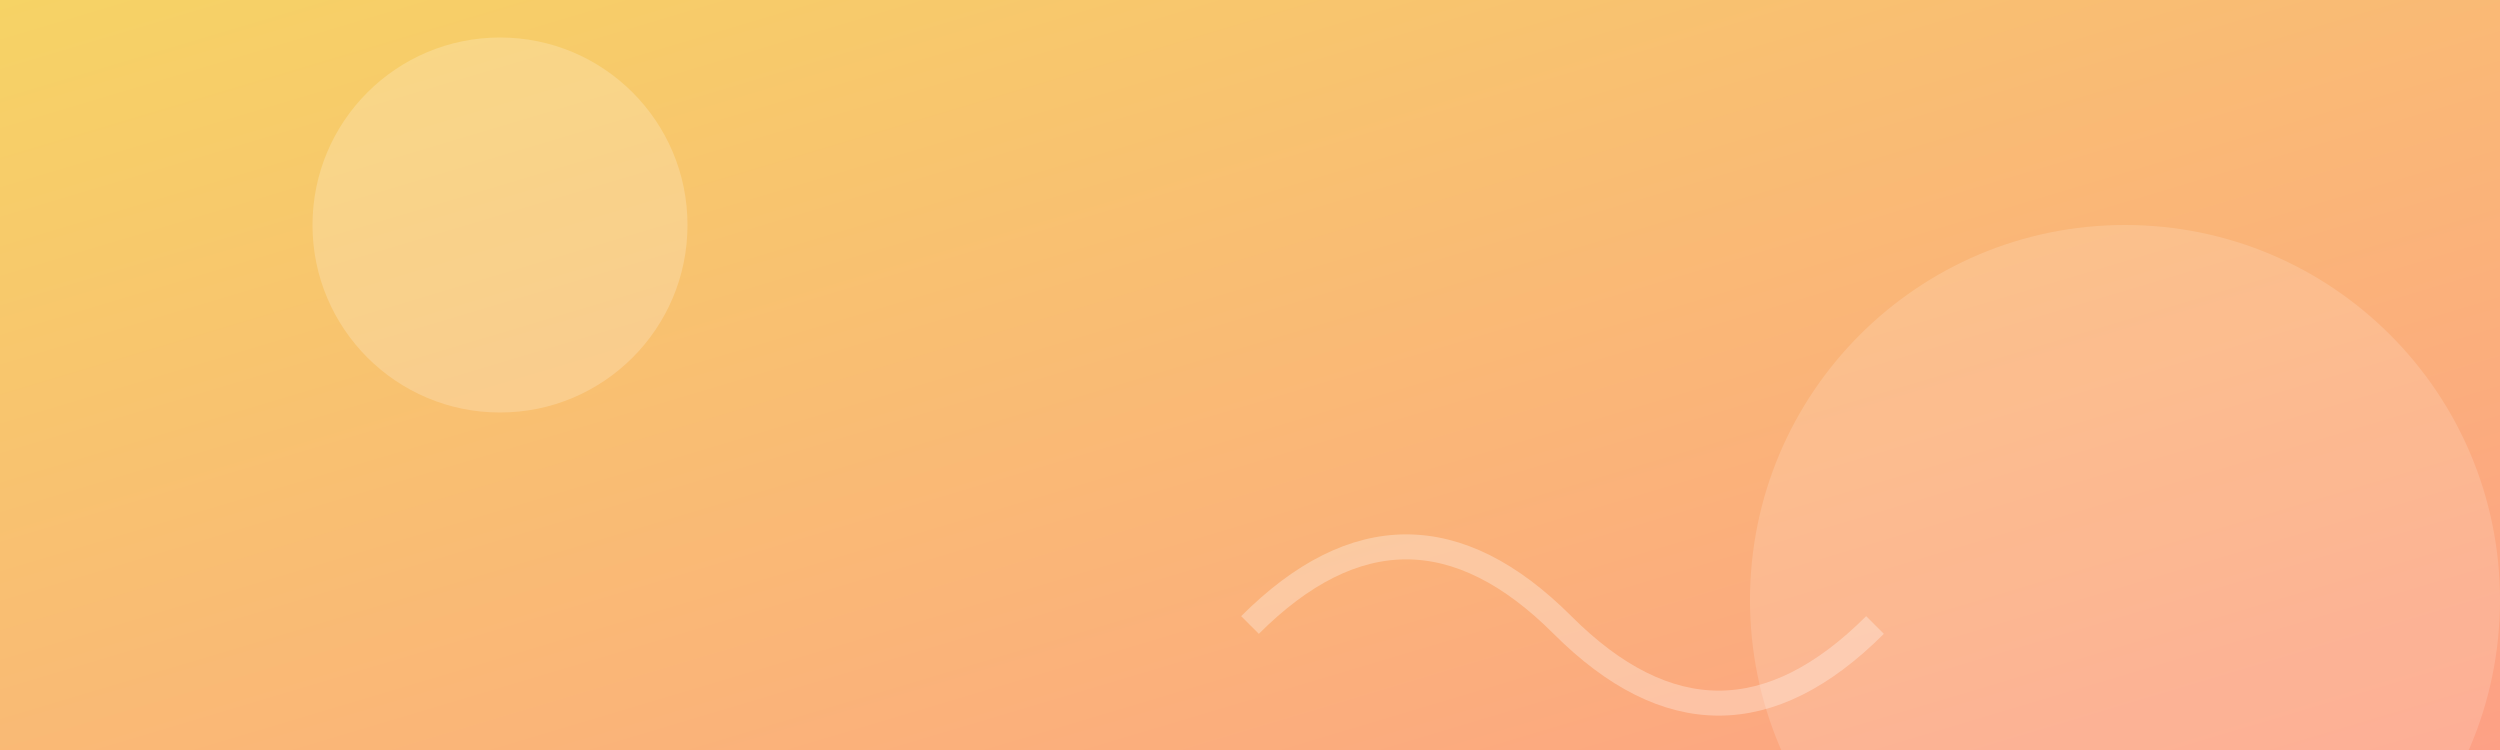
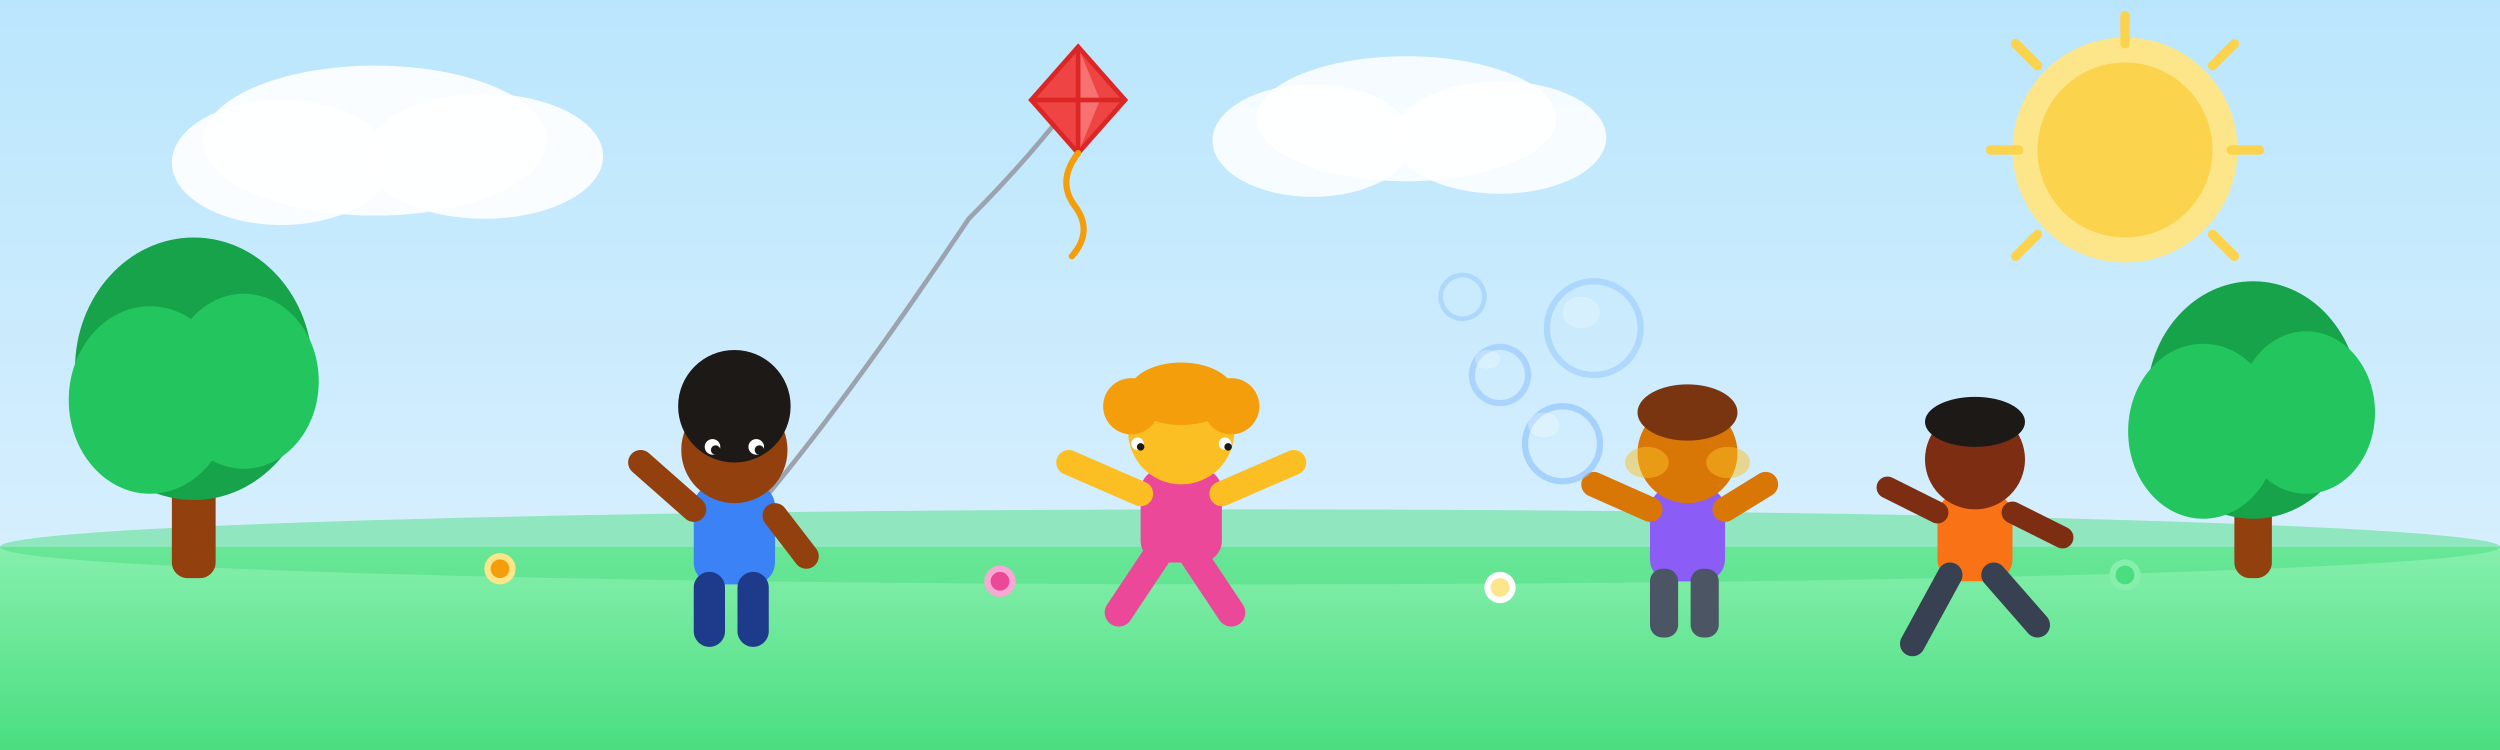
<svg xmlns="http://www.w3.org/2000/svg" width="800" height="240" viewBox="0 0 800 240" preserveAspectRatio="xMidYMid slice">
  <defs>
-     <linearGradient id="grad-childhood" x1="0%" y1="0%" x2="100%" y2="100%">
-       <stop offset="0%" style="stop-color:#f6d365;stop-opacity:1" />
-       <stop offset="100%" style="stop-color:#fda085;stop-opacity:1" />
+     <linearGradient id="sky" x1="0%" y1="0%" x2="0%" y2="100%">
+       <stop offset="0%" stop-color="#BAE6FD" />
+       <stop offset="100%" stop-color="#E0F2FE" />
+     </linearGradient>
+     <linearGradient id="grass" x1="0%" y1="0%" x2="0%" y2="100%">
+       <stop offset="0%" stop-color="#86EFAC" />
+       <stop offset="100%" stop-color="#4ADE80" />
    </linearGradient>
  </defs>
-   <rect width="100%" height="100%" fill="url(#grad-childhood)" />
-   <circle cx="20%" cy="30%" r="60" fill="rgba(255,255,255,0.2)" />
-   <circle cx="85%" cy="80%" r="120" fill="rgba(255,255,255,0.15)" />
-   <path d="M400,200 Q450,150 500,200 T600,200" stroke="rgba(255,255,255,0.3)" stroke-width="8" fill="none" />
+   <rect width="800" height="240" fill="url(#sky)" />
+   <circle cx="680" cy="48" r="36" fill="#FDE68A" />
+   <circle cx="680" cy="48" r="28" fill="#FCD34D" />
+   <line x1="680" y1="5" x2="680" y2="14" stroke="#FCD34D" stroke-width="3" stroke-linecap="round" />
+   <line x1="715" y1="14" x2="708" y2="21" stroke="#FCD34D" stroke-width="3" stroke-linecap="round" />
+   <line x1="723" y1="48" x2="714" y2="48" stroke="#FCD34D" stroke-width="3" stroke-linecap="round" />
+   <line x1="715" y1="82" x2="708" y2="75" stroke="#FCD34D" stroke-width="3" stroke-linecap="round" />
+   <line x1="645" y1="14" x2="652" y2="21" stroke="#FCD34D" stroke-width="3" stroke-linecap="round" />
+   <line x1="637" y1="48" x2="646" y2="48" stroke="#FCD34D" stroke-width="3" stroke-linecap="round" />
+   <line x1="645" y1="82" x2="652" y2="75" stroke="#FCD34D" stroke-width="3" stroke-linecap="round" />
+   <ellipse cx="120" cy="45" rx="55" ry="24" fill="white" opacity="0.9" />
+   <ellipse cx="90" cy="52" rx="35" ry="20" fill="white" opacity="0.9" />
+   <ellipse cx="155" cy="50" rx="38" ry="20" fill="white" opacity="0.9" />
+   <ellipse cx="450" cy="38" rx="48" ry="20" fill="white" opacity="0.85" />
+   <ellipse cx="420" cy="45" rx="32" ry="18" fill="white" opacity="0.85" />
+   <ellipse cx="480" cy="44" rx="34" ry="18" fill="white" opacity="0.85" />
+   <rect x="0" y="175" width="800" height="65" fill="url(#grass)" />
+   <ellipse cx="400" cy="175" rx="400" ry="12" fill="#4ADE80" opacity="0.5" />
+   <rect x="55" y="130" width="14" height="55" rx="5" fill="#92400E" />
+   <ellipse cx="62" cy="118" rx="38" ry="42" fill="#16A34A" />
+   <ellipse cx="48" cy="128" rx="26" ry="30" fill="#22C55E" />
+   <ellipse cx="78" cy="122" rx="24" ry="28" fill="#22C55E" />
+   <rect x="715" y="140" width="12" height="45" rx="5" fill="#92400E" />
+   <ellipse cx="721" cy="128" rx="34" ry="38" fill="#16A34A" />
+   <ellipse cx="705" cy="138" rx="24" ry="28" fill="#22C55E" />
+   <ellipse cx="738" cy="132" rx="22" ry="26" fill="#22C55E" />
+   <path d="M 240 165 Q 270 130 310 70 Q 330 50 345 30" stroke="#9CA3AF" stroke-width="1.5" fill="none" />
+   <polygon points="345,15 360,32 345,49 330,32" fill="#EF4444" stroke="#DC2626" stroke-width="1.5" />
+   <polygon points="345,15 352,32 345,49" fill="#F87171" />
+   <line x1="330" y1="32" x2="360" y2="32" stroke="#DC2626" stroke-width="1.5" />
+   <line x1="345" y1="15" x2="345" y2="49" stroke="#DC2626" stroke-width="1.5" />
+   <path d="M 345 49 Q 338 58 344 66 Q 350 74 343 82" stroke="#F59E0B" stroke-width="2" fill="none" stroke-linecap="round" />
+   <rect x="222" y="155" width="26" height="32" rx="7" fill="#3B82F6" />
+   <circle cx="235" cy="144" r="17" fill="#92400E" />
+   <circle cx="235" cy="130" r="18" fill="#1C1917" />
+   <circle cx="228" cy="143" r="2.5" fill="white" />
+   <circle cx="242" cy="143" r="2.5" fill="white" />
+   <circle cx="229" cy="144" r="1.5" fill="#1C1917" />
+   <circle cx="243" cy="144" r="1.5" fill="#1C1917" />
+   <line x1="222" y1="163" x2="205" y2="148" stroke="#92400E" stroke-width="8" stroke-linecap="round" />
+   <line x1="248" y1="165" x2="258" y2="178" stroke="#92400E" stroke-width="8" stroke-linecap="round" />
+   <rect x="222" y="183" width="10" height="24" rx="5" fill="#1E3A8A" />
+   <rect x="236" y="183" width="10" height="24" rx="5" fill="#1E3A8A" />
+   <rect x="365" y="150" width="26" height="30" rx="7" fill="#EC4899" />
+   <circle cx="378" cy="138" r="17" fill="#FBBF24" />
+   <circle cx="362" cy="130" r="9" fill="#F59E0B" />
+   <circle cx="394" cy="130" r="9" fill="#F59E0B" />
+   <ellipse cx="378" cy="126" rx="17" ry="10" fill="#F59E0B" />
+   <circle cx="364" cy="142" r="2" fill="white" />
+   <circle cx="392" cy="142" r="2" fill="white" />
+   <circle cx="365" cy="143" r="1.2" fill="#1C1917" />
+   <circle cx="393" cy="143" r="1.2" fill="#1C1917" />
+   <line x1="365" y1="158" x2="342" y2="148" stroke="#FBBF24" stroke-width="8" stroke-linecap="round" />
+   <line x1="391" y1="158" x2="414" y2="148" stroke="#FBBF24" stroke-width="8" stroke-linecap="round" />
+   <line x1="370" y1="178" x2="358" y2="196" stroke="#EC4899" stroke-width="9" stroke-linecap="round" />
+   <line x1="382" y1="178" x2="394" y2="196" stroke="#EC4899" stroke-width="9" stroke-linecap="round" />
+   <rect x="528" y="156" width="24" height="30" rx="7" fill="#8B5CF6" />
+   <circle cx="540" cy="145" r="16" fill="#D97706" />
+   <ellipse cx="540" cy="132" rx="16" ry="9" fill="#78350F" />
+   <ellipse cx="527" cy="148" rx="7" ry="5" fill="#FBBF24" opacity="0.5" />
+   <ellipse cx="553" cy="148" rx="7" ry="5" fill="#FBBF24" opacity="0.5" />
+   <line x1="528" y1="163" x2="510" y2="155" stroke="#D97706" stroke-width="8" stroke-linecap="round" />
+   <line x1="552" y1="163" x2="565" y2="155" stroke="#D97706" stroke-width="8" stroke-linecap="round" />
+   <rect x="528" y="182" width="9" height="22" rx="4" fill="#4B5563" />
+   <rect x="541" y="182" width="9" height="22" rx="4" fill="#4B5563" />
+   <circle cx="500" cy="142" r="12" fill="none" stroke="rgba(147,197,253,0.7)" stroke-width="2" />
+   <circle cx="480" cy="120" r="9" fill="none" stroke="rgba(147,197,253,0.6)" stroke-width="2" />
+   <circle cx="510" cy="105" r="15" fill="none" stroke="rgba(147,197,253,0.5)" stroke-width="2" />
+   <circle cx="468" cy="95" r="7" fill="none" stroke="rgba(147,197,253,0.5)" stroke-width="1.5" />
+   <ellipse cx="494" cy="136" rx="5" ry="4" fill="rgba(255,255,255,0.3)" />
+   <ellipse cx="476" cy="115" rx="4" ry="3" fill="rgba(255,255,255,0.25)" />
+   <ellipse cx="506" cy="100" rx="6" ry="5" fill="rgba(255,255,255,0.25)" />
+   <rect x="620" y="158" width="24" height="28" rx="7" fill="#F97316" />
+   <circle cx="632" cy="147" r="16" fill="#7C2D12" />
+   <ellipse cx="632" cy="135" rx="16" ry="8" fill="#1C1917" />
+   <line x1="620" y1="164" x2="604" y2="156" stroke="#7C2D12" stroke-width="7" stroke-linecap="round" />
+   <line x1="644" y1="164" x2="660" y2="172" stroke="#7C2D12" stroke-width="7" stroke-linecap="round" />
+   <line x1="624" y1="184" x2="612" y2="206" stroke="#374151" stroke-width="8" stroke-linecap="round" />
+   <line x1="638" y1="184" x2="652" y2="200" stroke="#374151" stroke-width="8" stroke-linecap="round" />
+   <circle cx="160" cy="182" r="5" fill="#FDE68A" />
+   <circle cx="160" cy="182" r="3" fill="#F59E0B" />
+   <circle cx="320" cy="186" r="5" fill="#F9A8D4" />
+   <circle cx="320" cy="186" r="3" fill="#EC4899" />
+   <circle cx="480" cy="188" r="5" fill="white" />
+   <circle cx="480" cy="188" r="3" fill="#FDE68A" />
+   <circle cx="680" cy="184" r="5" fill="#86EFAC" />
+   <circle cx="680" cy="184" r="3" fill="#4ADE80" />
</svg>
